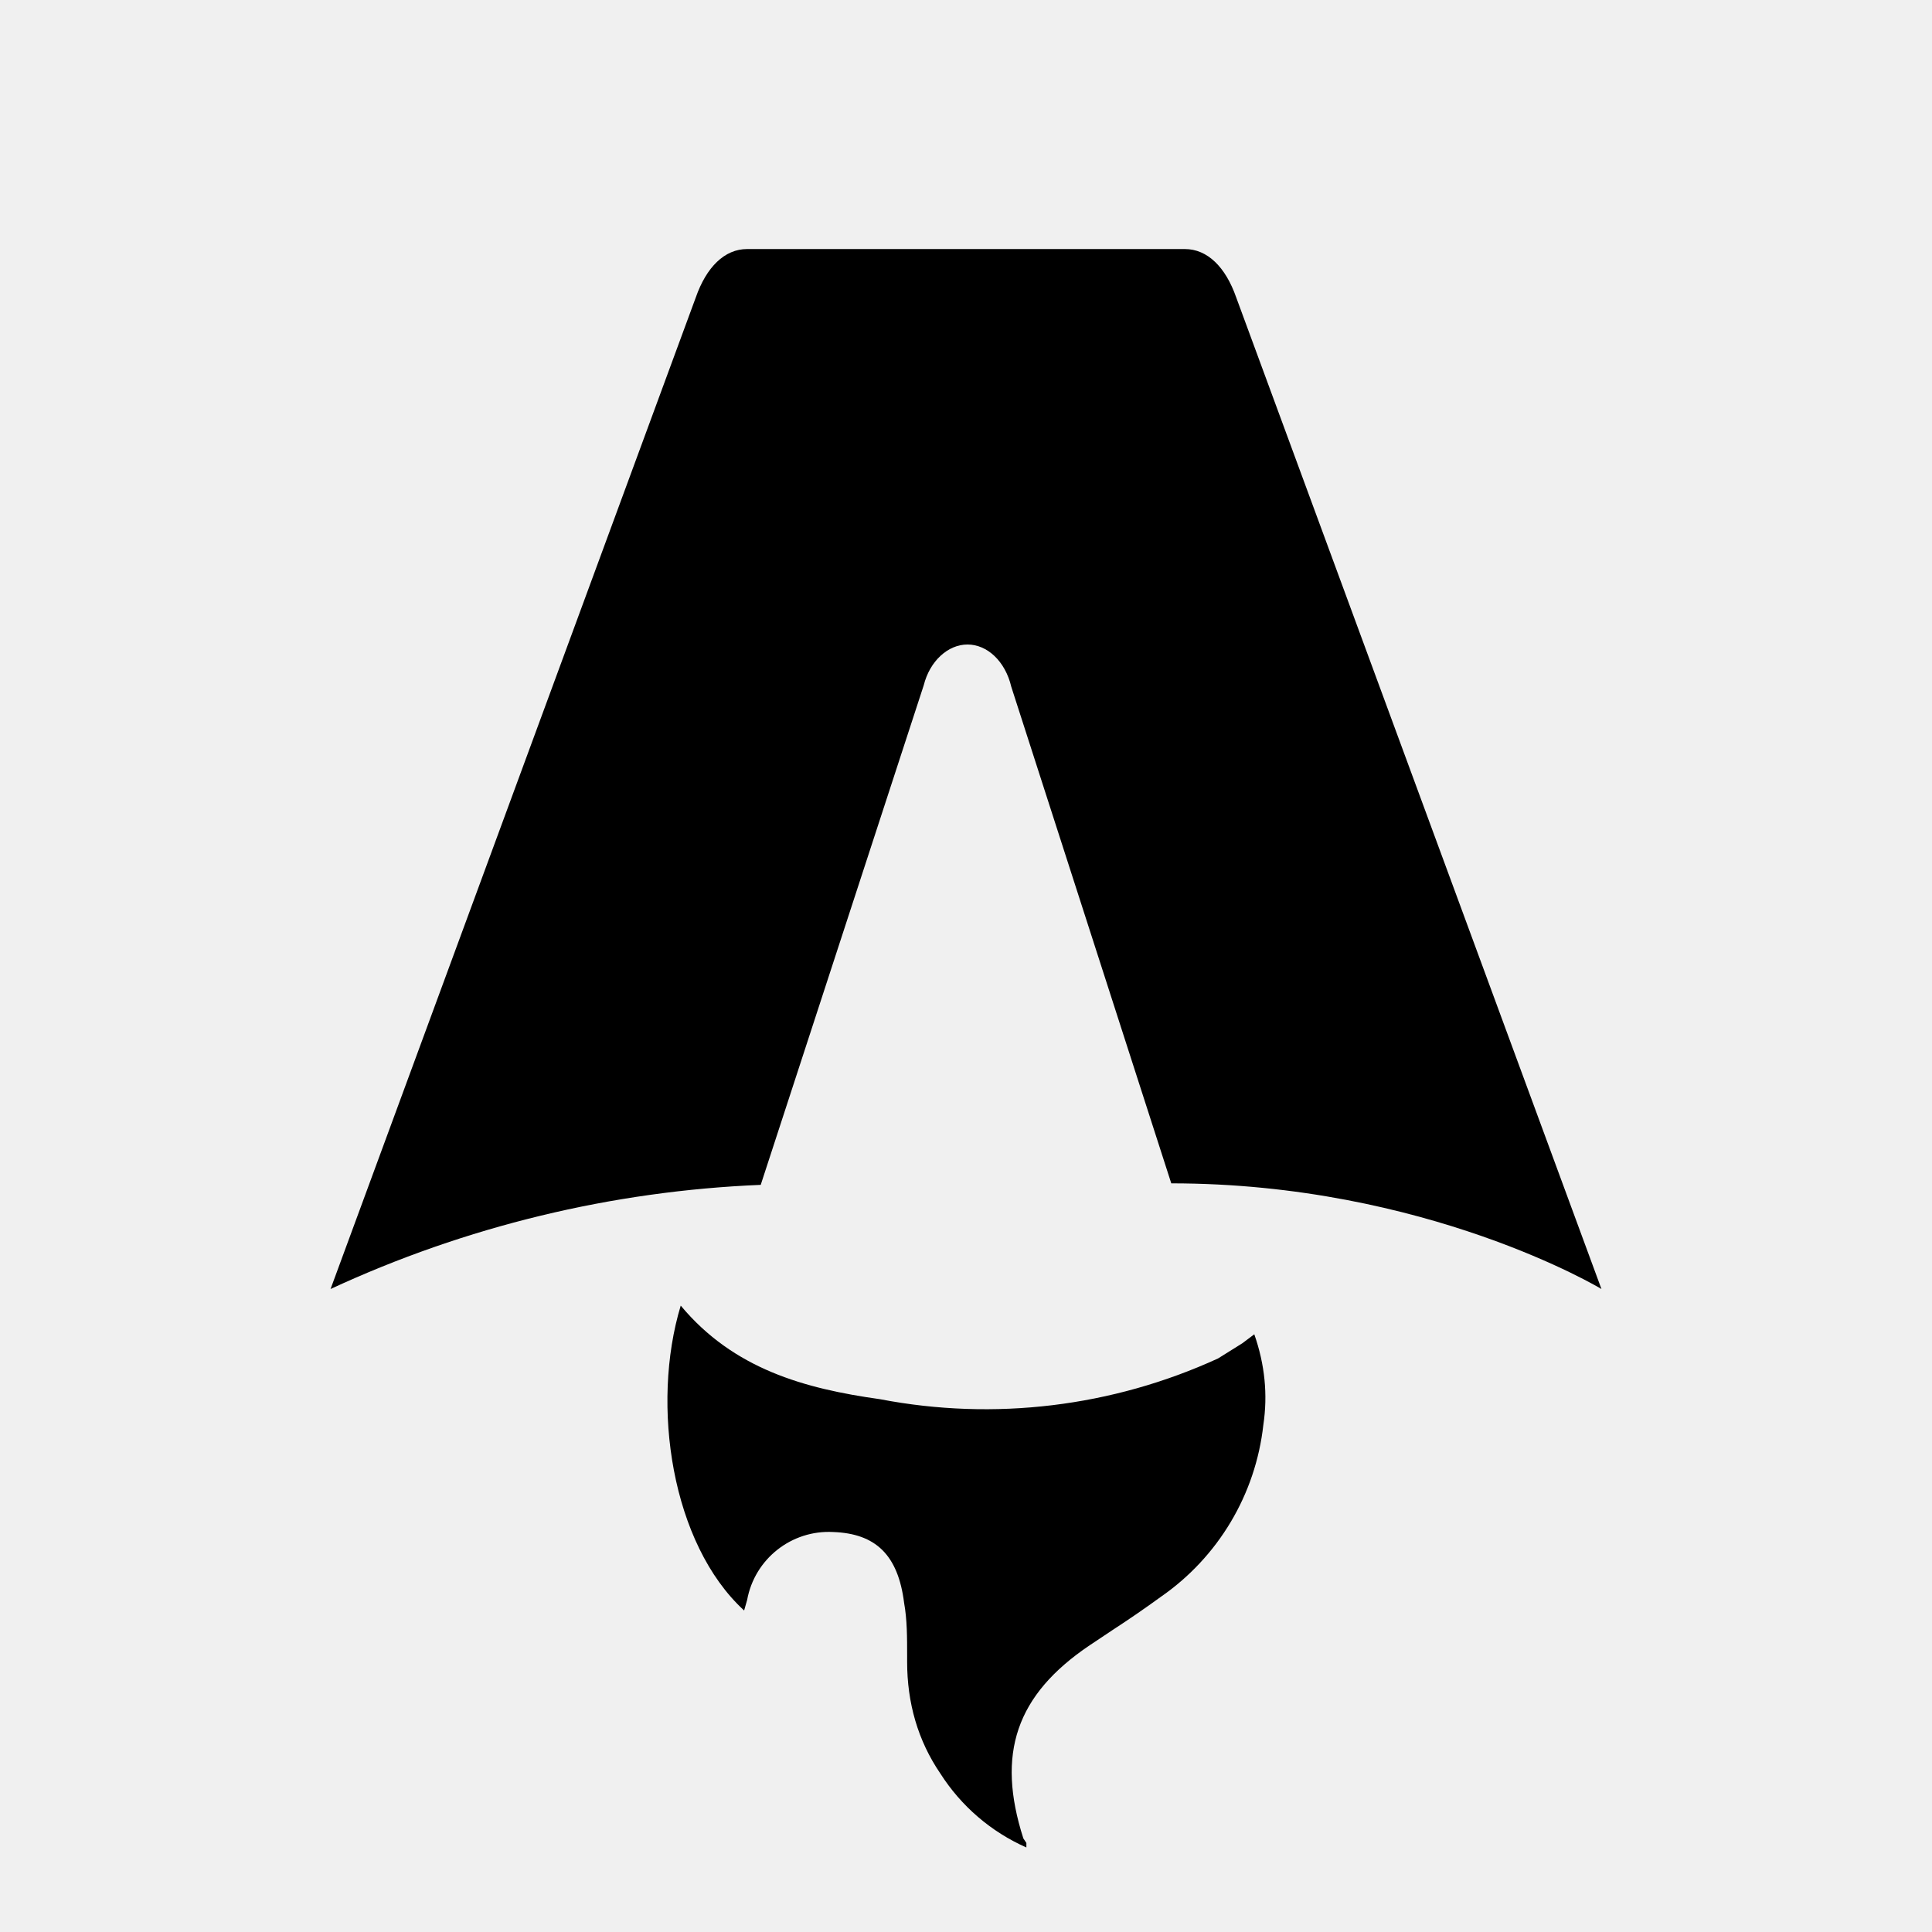
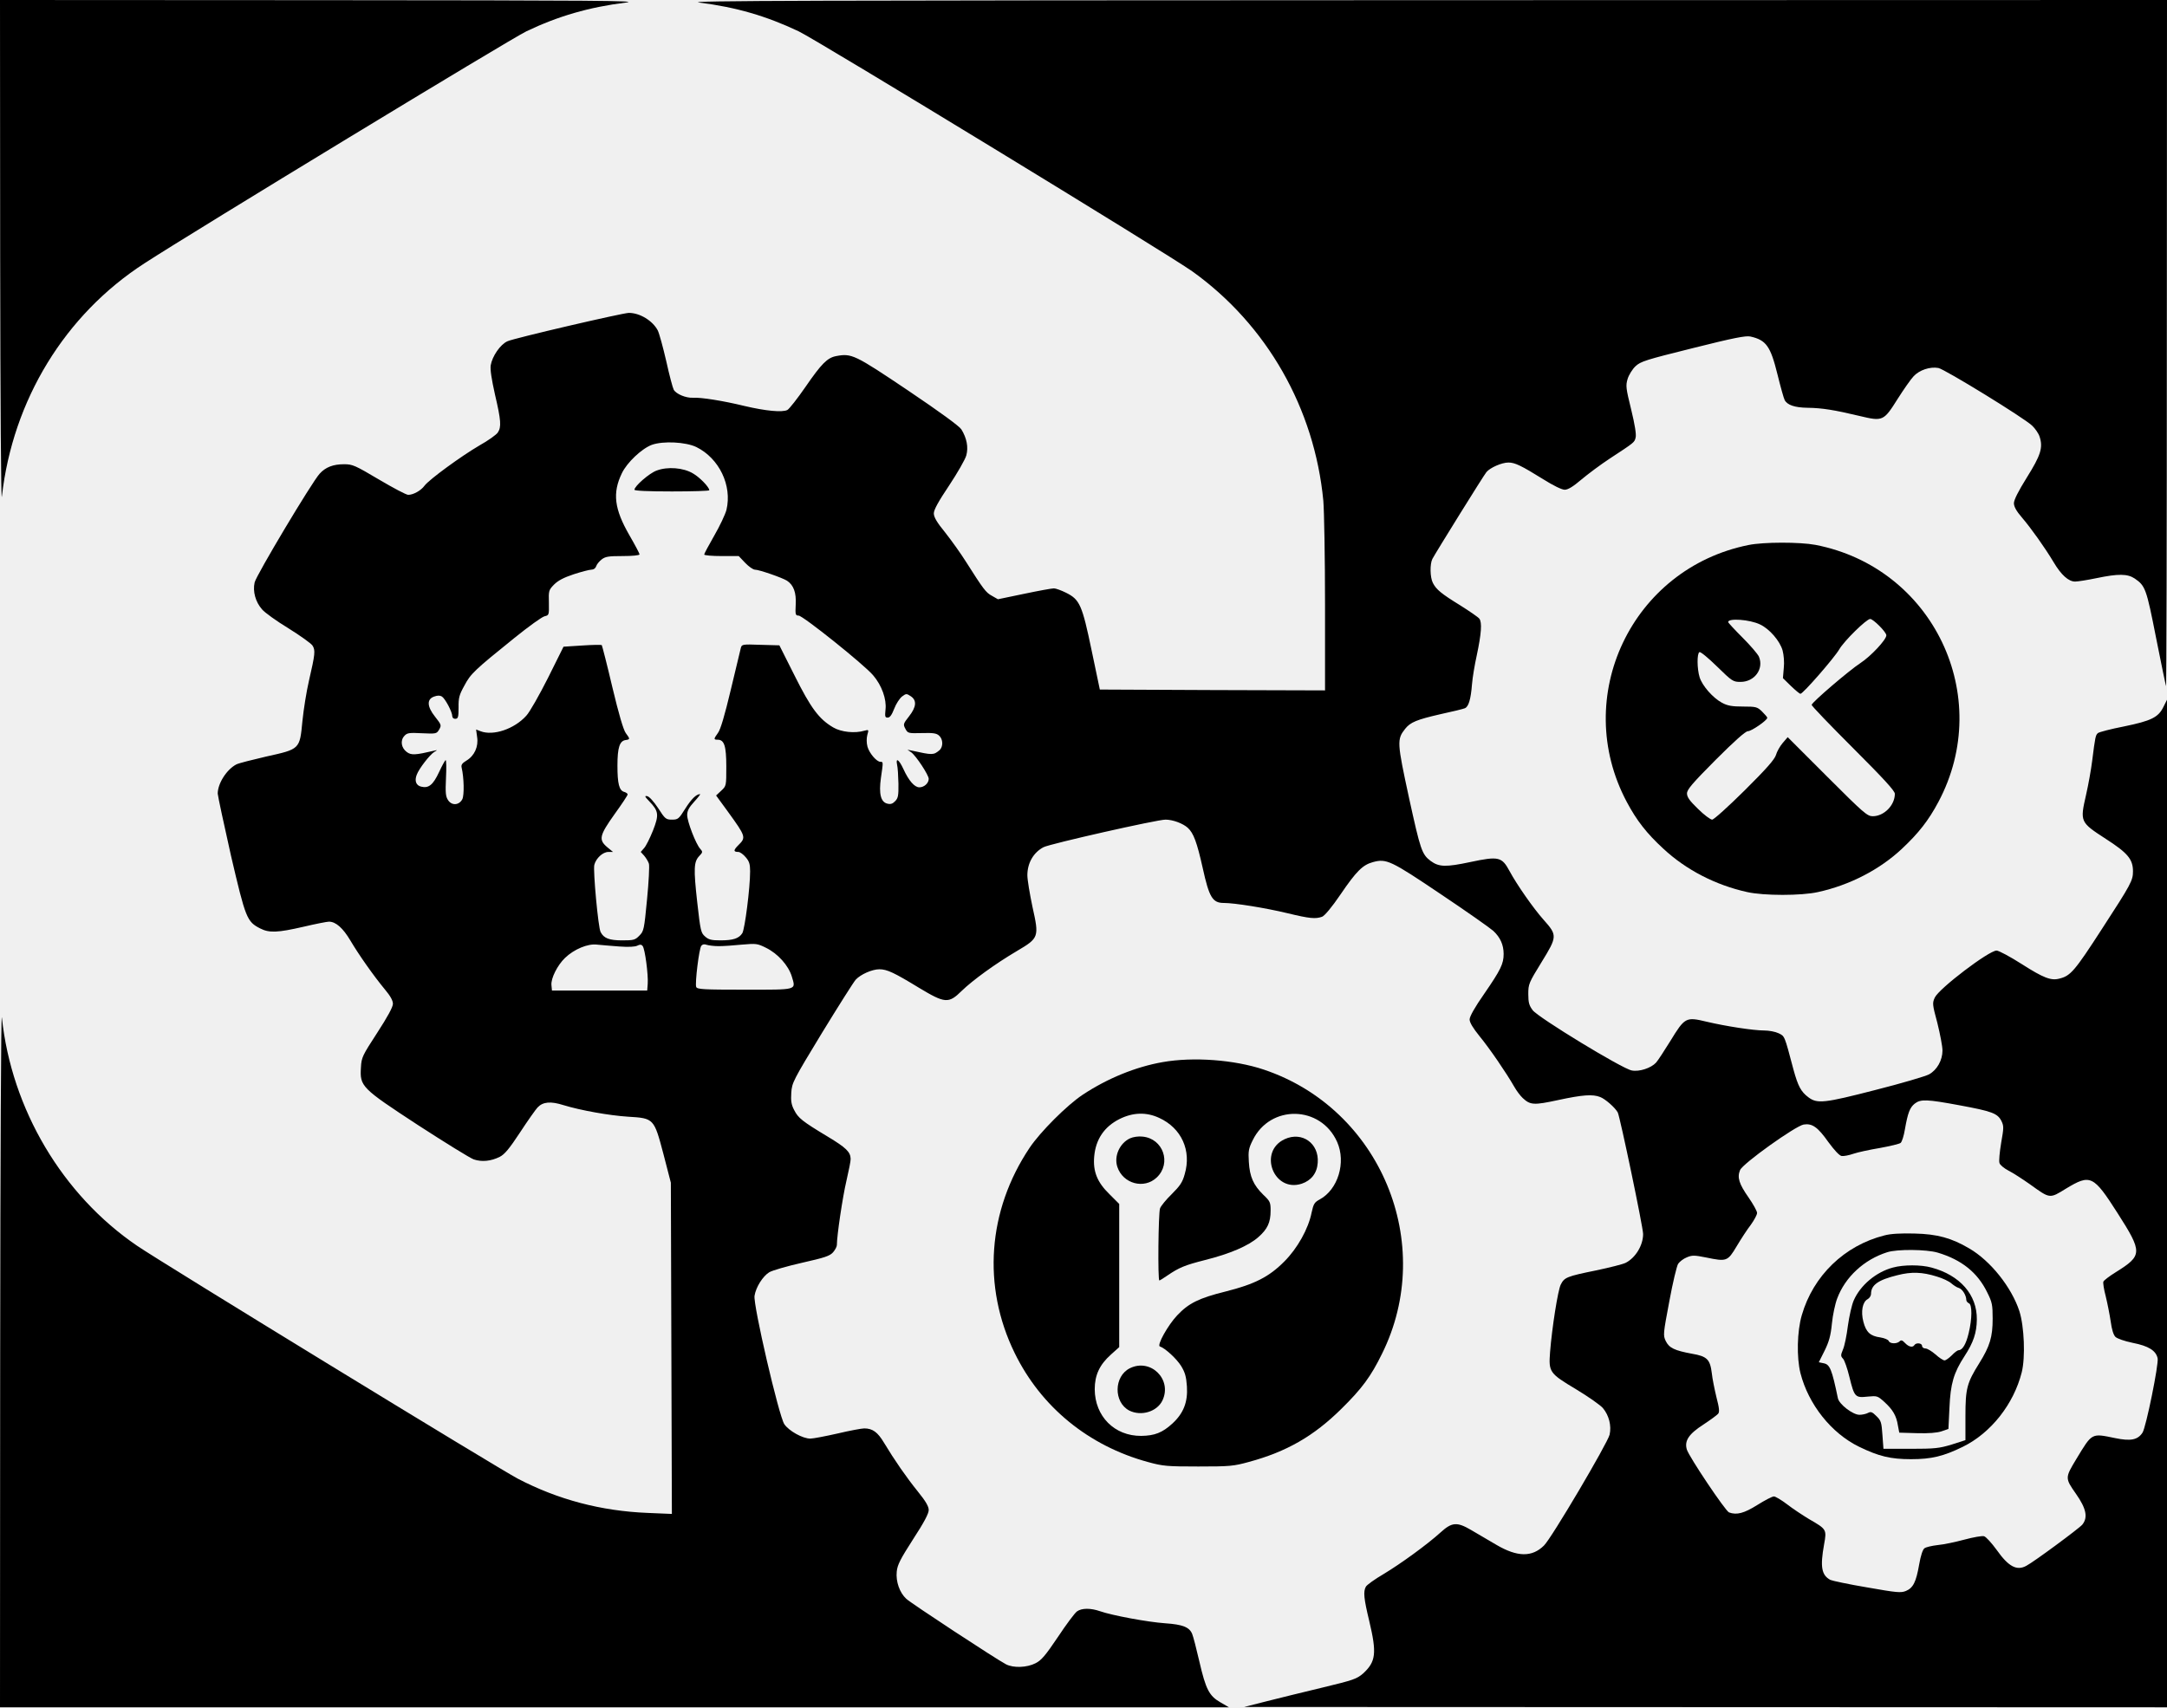
- <svg xmlns="http://www.w3.org/2000/svg" fill="none" viewBox="0 0 128 128">
-   <path d="M50.4 78.5a75.1 75.1 0 0 0-28.5 6.9l24.2-65.7c.7-2 1.9-3.2 3.4-3.2h29c1.5 0 2.7 1.2 3.4 3.2l24.2 65.7s-11.6-7-28.5-7L67 45.5c-.4-1.7-1.6-2.8-2.9-2.8-1.3 0-2.5 1.1-2.9 2.7L50.4 78.5Zm-1.1 28.2Zm-4.2-20.2c-2 6.6-.6 15.8 4.2 20.2a17.5 17.5 0 0 1 .2-.7 5.5 5.5 0 0 1 5.7-4.5c2.8.1 4.3 1.5 4.7 4.7.2 1.1.2 2.3.2 3.5v.4c0 2.7.7 5.2 2.2 7.4a13 13 0 0 0 5.7 4.9v-.3l-.2-.3c-1.8-5.6-.5-9.5 4.4-12.8l1.5-1a73 73 0 0 0 3.2-2.2 16 16 0 0 0 6.8-11.4c.3-2 .1-4-.6-6l-.8.6-1.6 1a37 37 0 0 1-22.4 2.7c-5-.7-9.7-2-13.2-6.2Z" />
-   <style>
-         path { fill: #000; }
-         @media (prefers-color-scheme: dark) {
-             path { fill: #FFF; }
-         }
-     </style>
+ <svg xmlns="http://www.w3.org/2000/svg" version="1.0" width="1274pt" height="1004pt" viewBox="0 0 1274 1004" preserveAspectRatio="xMidYMid meet">
+   <g transform="translate(0,1004) scale(0.1,-0.1)" fill="#000000" stroke="none">
+     <path d="M1 8543 c1 -873 5 -1467 10 -1423 64 567 370 1069 839 1372 288 187 2154 1321 2245 1364 186 89 368 142 585 169 89 11 -184 13 -1787 14 l-1893 1 1 -1497z" />
+     <path d="M4110 10025 c217 -27 395 -79 585 -169 111 -53 2177 -1313 2315 -1412 438 -314 718 -805 770 -1349 5 -60 10 -336 10 -613 l0 -502 -662 2 -662 3 -48 229 c-56 269 -70 300 -150 340 -28 14 -61 26 -72 26 -12 0 -90 -14 -175 -32 l-154 -32 -35 20 c-36 19 -51 40 -152 199 -30 48 -85 125 -122 172 -50 61 -68 92 -68 114 0 21 27 70 90 164 49 74 95 154 101 177 13 48 3 101 -29 153 -12 19 -127 103 -314 229 -314 211 -331 219 -422 202 -52 -10 -86 -44 -181 -182 -47 -68 -95 -129 -106 -135 -30 -15 -127 -6 -254 24 -123 30 -254 51 -302 48 -41 -2 -98 22 -112 47 -6 11 -26 86 -44 168 -19 82 -41 163 -50 181 -30 57 -105 103 -170 103 -35 0 -680 -150 -714 -167 -42 -19 -89 -88 -98 -141 -4 -25 5 -82 25 -172 36 -153 38 -191 17 -223 -8 -13 -57 -48 -109 -77 -106 -62 -294 -199 -322 -236 -21 -29 -66 -54 -96 -54 -12 0 -89 41 -172 90 -140 83 -155 90 -205 90 -64 0 -109 -17 -144 -56 -45 -49 -372 -596 -382 -639 -12 -53 5 -115 44 -159 16 -19 86 -69 155 -111 69 -43 132 -88 141 -101 18 -28 16 -49 -21 -209 -14 -60 -31 -166 -38 -235 -16 -167 -14 -165 -213 -209 -82 -19 -161 -39 -175 -46 -58 -30 -110 -113 -110 -172 1 -15 36 -179 78 -365 86 -368 93 -388 172 -428 53 -27 102 -25 254 10 72 17 139 30 150 30 40 0 82 -37 126 -111 49 -83 136 -207 204 -289 31 -37 46 -64 46 -83 0 -19 -31 -76 -92 -170 -87 -134 -93 -145 -96 -204 -7 -112 2 -121 335 -339 159 -103 306 -194 328 -202 47 -16 101 -11 153 15 28 14 56 47 119 143 45 69 92 135 103 147 32 34 77 38 153 14 101 -31 270 -61 380 -68 151 -9 152 -10 207 -218 l44 -170 3 -974 3 -974 -142 6 c-274 11 -527 78 -763 201 -110 57 -2096 1272 -2239 1370 -439 299 -738 803 -795 1342 -5 45 -9 -824 -10 -1988 l-1 -2068 3613 0 3612 0 -50 29 c-66 38 -86 76 -124 241 -17 74 -36 147 -42 161 -16 40 -55 56 -159 63 -101 7 -312 46 -383 71 -55 19 -107 19 -135 -1 -13 -9 -63 -76 -112 -150 -74 -110 -98 -138 -132 -155 -51 -26 -130 -29 -174 -6 -56 29 -559 359 -586 385 -39 36 -62 101 -56 160 4 40 21 73 96 190 64 98 92 151 92 172 0 21 -17 51 -64 109 -67 83 -137 184 -199 287 -37 62 -67 84 -116 84 -15 0 -85 -13 -157 -30 -71 -16 -143 -30 -160 -30 -45 0 -126 45 -153 85 -32 48 -184 702 -175 755 8 51 49 115 86 138 18 11 105 36 193 56 133 30 164 40 183 62 12 14 22 33 22 42 0 56 34 284 56 377 14 61 26 119 25 130 -1 41 -27 66 -135 131 -151 91 -173 109 -197 156 -17 32 -20 55 -17 102 4 59 10 71 180 351 98 160 187 301 199 314 29 31 96 61 139 61 45 0 87 -20 233 -109 153 -92 174 -94 251 -18 65 63 197 159 324 234 130 77 132 81 92 260 -16 76 -30 159 -30 186 0 72 36 134 95 165 39 20 667 162 717 162 43 0 102 -22 131 -48 34 -31 54 -85 88 -237 38 -173 58 -205 124 -205 63 0 244 -29 373 -60 132 -32 166 -35 205 -21 15 6 57 56 108 131 93 137 131 174 190 190 80 22 105 10 399 -188 151 -101 290 -199 309 -216 41 -38 61 -82 61 -136 0 -58 -17 -93 -114 -234 -56 -80 -86 -134 -86 -151 0 -18 20 -51 58 -98 60 -73 157 -215 204 -297 14 -25 37 -55 50 -67 45 -42 65 -43 209 -12 144 31 202 35 246 18 30 -11 88 -62 104 -91 13 -25 149 -675 149 -715 0 -66 -44 -139 -102 -169 -15 -8 -94 -28 -175 -45 -172 -35 -186 -41 -207 -83 -17 -32 -52 -257 -63 -397 -9 -118 -4 -125 153 -219 73 -44 144 -94 158 -111 35 -42 51 -103 39 -156 -12 -50 -342 -610 -386 -652 -70 -69 -156 -68 -279 4 -46 27 -113 66 -150 88 -82 48 -112 46 -178 -14 -78 -71 -235 -185 -335 -245 -53 -31 -100 -65 -105 -75 -16 -29 -12 -69 20 -202 45 -189 39 -239 -36 -308 -37 -32 -56 -39 -239 -83 -110 -26 -258 -63 -330 -81 l-130 -33 2713 -1 2712 -1 0 2963 0 2962 -21 -42 c-30 -62 -72 -82 -232 -115 -77 -15 -146 -33 -153 -39 -14 -12 -16 -21 -34 -164 -6 -49 -22 -139 -36 -200 -36 -158 -35 -160 116 -258 129 -83 160 -120 160 -191 0 -54 -11 -75 -182 -338 -161 -249 -185 -277 -251 -293 -49 -13 -93 4 -220 85 -69 44 -136 80 -149 80 -45 0 -337 -222 -363 -276 -15 -33 -15 -39 15 -150 16 -65 30 -137 30 -162 0 -57 -32 -114 -79 -140 -20 -11 -162 -53 -316 -92 -299 -77 -341 -82 -393 -43 -44 33 -61 65 -88 163 -54 204 -51 196 -88 214 -19 9 -56 16 -83 16 -65 0 -227 25 -341 52 -121 29 -127 25 -212 -114 -36 -58 -73 -115 -84 -127 -29 -32 -99 -55 -143 -46 -56 10 -548 310 -582 354 -21 28 -26 45 -26 95 0 59 3 66 78 188 93 151 93 158 12 249 -59 66 -157 206 -200 286 -45 84 -64 89 -229 54 -146 -31 -186 -30 -235 6 -52 39 -60 65 -127 370 -71 328 -72 345 -23 407 31 39 68 54 207 86 70 15 135 31 144 35 22 9 35 52 42 141 3 39 16 116 28 170 27 127 32 194 15 216 -7 9 -58 44 -112 78 -112 69 -141 93 -161 132 -17 33 -18 111 -3 141 22 41 302 492 318 511 22 26 90 56 129 56 38 0 74 -17 206 -99 57 -36 108 -61 125 -61 19 0 49 18 97 59 38 32 114 89 169 125 145 95 144 94 151 123 5 17 -5 78 -26 164 -31 126 -33 141 -21 181 7 23 28 57 46 74 31 29 61 38 338 107 239 60 311 74 338 68 93 -21 118 -57 159 -223 18 -73 37 -141 42 -150 15 -30 60 -45 135 -46 85 -1 158 -13 305 -48 138 -33 142 -31 225 101 35 55 76 114 93 132 34 37 97 58 146 49 37 -7 503 -293 551 -339 18 -17 38 -46 44 -65 21 -64 7 -109 -75 -240 -50 -80 -76 -132 -76 -151 0 -20 14 -46 46 -83 54 -63 136 -178 188 -265 44 -74 87 -113 126 -113 15 0 72 9 125 20 129 27 183 26 225 -2 63 -43 69 -60 126 -350 30 -150 56 -277 58 -283 3 -5 5 900 5 2013 l1 2022 -4367 -1 c-3636 -1 -4350 -3 -4263 -14z m-16 -2614 c134 -66 211 -226 177 -369 -7 -27 -39 -95 -72 -152 -32 -56 -59 -106 -59 -111 0 -5 46 -9 102 -9 l101 0 38 -40 c21 -22 47 -40 57 -40 25 0 160 -47 189 -65 39 -26 55 -70 51 -141 -3 -59 -1 -64 17 -64 25 0 386 -289 438 -351 51 -59 80 -141 73 -201 -4 -42 -3 -48 13 -48 13 0 24 16 38 52 11 29 32 61 46 72 24 18 27 18 51 2 37 -24 34 -63 -10 -119 -34 -43 -35 -47 -21 -73 14 -26 16 -27 97 -25 66 2 86 -1 101 -15 24 -21 25 -66 2 -86 -35 -29 -40 -29 -163 -2 l-25 5 22 -15 c29 -21 103 -134 103 -156 0 -26 -27 -50 -55 -50 -28 0 -62 38 -94 108 -26 56 -46 69 -37 25 4 -16 7 -65 8 -111 1 -72 -2 -86 -20 -104 -14 -15 -27 -19 -45 -14 -39 9 -51 58 -38 151 14 96 14 95 -3 95 -22 0 -65 50 -76 89 -6 23 -6 49 -1 69 9 31 9 32 -17 25 -57 -17 -137 -8 -183 19 -84 49 -132 114 -227 304 l-90 179 -110 3 c-110 4 -111 3 -117 -20 -3 -12 -30 -123 -59 -246 -35 -147 -60 -233 -75 -252 -26 -36 -26 -40 -2 -40 39 0 51 -36 51 -158 0 -114 0 -114 -30 -142 l-30 -28 70 -96 c105 -145 107 -151 61 -196 -30 -30 -30 -40 0 -40 9 0 29 -14 43 -31 21 -24 26 -41 26 -83 0 -98 -31 -340 -46 -364 -20 -31 -54 -42 -129 -42 -52 0 -69 4 -90 23 -24 21 -27 32 -46 202 -22 198 -20 237 12 271 21 22 21 25 6 42 -26 28 -77 161 -77 199 0 25 10 44 41 78 23 25 38 45 35 45 -22 0 -51 -28 -87 -85 -38 -61 -43 -65 -78 -65 -36 0 -41 4 -82 68 -26 39 -52 68 -64 70 -17 3 -15 -2 12 -30 56 -58 58 -80 22 -172 -18 -45 -41 -91 -52 -103 l-20 -23 20 -22 c11 -13 24 -34 28 -47 4 -13 -1 -108 -11 -210 -17 -178 -19 -187 -45 -213 -25 -26 -34 -28 -101 -28 -76 0 -108 12 -127 49 -14 25 -45 362 -37 395 10 39 50 76 83 76 l27 0 -34 28 c-52 44 -46 69 43 194 42 58 77 111 77 116 0 5 -9 12 -20 15 -30 8 -40 48 -40 155 0 106 13 145 48 150 27 4 27 6 1 41 -14 19 -41 111 -79 270 -31 133 -60 244 -62 247 -3 3 -55 2 -115 -2 l-110 -7 -91 -183 c-51 -101 -108 -202 -128 -223 -70 -78 -194 -120 -269 -91 l-26 10 6 -44 c9 -57 -16 -111 -63 -139 -25 -15 -32 -25 -28 -41 14 -59 16 -162 4 -186 -19 -36 -62 -39 -84 -5 -14 21 -16 43 -12 130 3 58 2 105 -2 105 -3 0 -21 -32 -39 -71 -35 -75 -61 -96 -105 -85 -30 7 -40 34 -26 70 14 37 77 118 103 134 20 12 20 12 2 8 -115 -27 -137 -28 -164 -8 -32 24 -39 67 -14 94 16 18 27 20 104 16 84 -4 86 -3 101 22 14 25 13 28 -24 75 -48 60 -50 104 -5 119 19 7 34 7 45 0 19 -12 61 -90 61 -116 1 -10 8 -16 19 -15 15 1 18 10 18 66 -1 57 4 75 34 129 37 70 58 90 295 281 83 67 162 124 177 127 26 6 26 8 25 79 -2 71 -1 75 30 107 24 24 56 41 116 61 46 15 93 27 104 27 13 0 24 8 28 20 3 11 18 29 32 40 22 17 40 20 124 20 56 0 99 4 99 10 0 5 -27 56 -60 113 -89 155 -100 248 -44 364 30 63 117 145 176 167 67 24 200 17 262 -13z m-453 -2937 c55 -4 93 -2 106 5 16 8 24 7 31 -2 14 -16 34 -171 30 -223 l-3 -39 -280 0 -280 0 -3 32 c-4 39 35 117 80 160 53 51 134 85 188 78 25 -2 84 -8 131 -11z m584 2 c28 0 89 4 137 9 83 7 90 7 142 -19 69 -34 131 -103 151 -168 24 -82 39 -78 -276 -78 -245 0 -280 2 -286 16 -8 22 17 226 30 242 7 9 18 11 31 6 12 -4 44 -8 71 -8z m7296 -936 c189 -35 222 -47 245 -91 15 -31 15 -39 -1 -130 -9 -54 -14 -107 -10 -118 3 -12 28 -32 53 -45 26 -13 83 -50 127 -81 118 -85 114 -85 211 -25 144 87 161 79 304 -145 147 -230 146 -248 -9 -345 -39 -24 -73 -50 -75 -57 -3 -7 3 -46 14 -87 10 -41 23 -107 29 -147 6 -46 16 -79 28 -91 11 -10 53 -25 102 -35 92 -18 136 -45 146 -91 7 -34 -68 -405 -89 -437 -28 -43 -70 -51 -161 -32 -141 29 -134 32 -228 -123 -67 -111 -67 -112 -2 -205 61 -87 71 -139 37 -181 -17 -21 -286 -220 -329 -242 -56 -31 -105 -5 -174 93 -30 41 -63 78 -75 81 -12 3 -63 -6 -115 -20 -52 -14 -122 -29 -157 -32 -34 -4 -69 -12 -78 -19 -10 -7 -22 -43 -31 -95 -18 -103 -35 -138 -78 -156 -30 -12 -52 -10 -228 21 -108 18 -205 39 -216 44 -52 28 -61 76 -37 209 16 88 15 89 -89 149 -38 23 -97 62 -129 87 -33 25 -68 46 -77 46 -10 0 -54 -23 -97 -50 -78 -49 -122 -61 -167 -44 -21 8 -235 327 -248 370 -15 51 11 91 98 147 41 27 79 55 86 63 9 11 7 33 -10 98 -11 46 -24 109 -27 140 -10 82 -28 100 -116 115 -103 19 -135 34 -155 75 -16 34 -15 42 21 233 20 109 44 209 52 221 9 13 31 30 51 38 31 13 44 13 114 -1 120 -25 126 -23 179 66 25 42 62 99 83 126 20 28 37 59 37 70 0 11 -23 52 -50 91 -56 80 -68 118 -50 161 15 38 326 260 374 268 50 8 83 -15 145 -103 36 -49 65 -80 78 -82 12 -2 43 4 69 13 26 9 96 24 156 34 60 11 115 24 122 30 8 7 19 42 25 79 17 97 29 129 58 152 35 27 70 26 264 -10z" />
+     <path d="M3861 7273 c-43 -15 -131 -92 -131 -113 0 -6 76 -10 220 -10 121 0 220 3 220 7 0 18 -56 76 -96 99 -57 34 -149 41 -213 17z" />
+     <path d="M11079 2775 c-235 -59 -419 -237 -486 -469 -28 -95 -31 -249 -8 -341 47 -184 182 -354 345 -433 115 -56 185 -73 305 -73 120 0 191 17 305 73 165 81 299 251 346 438 22 88 15 269 -14 360 -46 140 -169 295 -294 368 -105 62 -189 85 -323 88 -80 2 -139 -1 -176 -11z m312 -101 c141 -42 235 -117 292 -234 29 -58 32 -73 32 -155 0 -107 -16 -161 -79 -262 -72 -115 -81 -148 -81 -310 l0 -142 -81 -26 c-73 -22 -99 -25 -242 -25 l-159 0 -6 81 c-5 74 -8 85 -35 111 -25 25 -33 28 -50 19 -11 -6 -34 -11 -50 -11 -39 0 -120 62 -127 98 -35 169 -47 198 -83 205 l-29 6 34 68 c26 53 36 88 43 160 5 50 19 116 31 147 47 126 158 229 294 272 59 19 230 17 296 -2z" />
+     <path d="M11129 2586 c-99 -26 -192 -104 -231 -194 -11 -25 -26 -91 -34 -148 -7 -57 -20 -120 -29 -140 -14 -34 -14 -39 1 -55 8 -9 25 -57 37 -107 29 -118 34 -123 107 -115 56 5 58 5 99 -32 49 -45 70 -80 79 -138 l8 -42 104 -3 c70 -2 118 2 145 11 l40 14 6 124 c6 142 25 206 88 303 53 81 72 138 73 216 2 146 -99 261 -267 306 -61 17 -165 17 -226 0z m258 -53 c34 -10 72 -28 85 -40 13 -11 32 -24 44 -27 21 -6 44 -44 44 -70 0 -8 7 -16 15 -20 20 -7 20 -90 -1 -176 -15 -63 -36 -100 -59 -100 -6 0 -24 -13 -40 -30 -16 -16 -35 -30 -43 -30 -8 0 -32 16 -53 35 -22 19 -48 35 -59 35 -11 0 -20 7 -20 15 0 17 -35 21 -45 5 -10 -16 -33 -11 -55 12 -16 17 -23 19 -32 10 -16 -16 -57 -15 -64 2 -3 8 -25 17 -49 21 -60 8 -84 31 -100 92 -16 61 -5 117 25 133 11 6 20 20 20 31 0 52 41 82 155 110 82 21 146 19 232 -8z" />
+     <path d="M10280 6835 c-687 -138 -1045 -893 -716 -1511 58 -109 117 -185 215 -275 133 -124 307 -214 493 -255 98 -22 318 -22 416 0 187 41 363 132 494 255 98 92 156 166 214 275 331 622 -32 1379 -724 1512 -91 17 -304 17 -392 -1z m67 -467 c56 -26 117 -97 133 -153 7 -26 11 -70 7 -104 l-5 -59 47 -46 c26 -25 51 -46 56 -46 15 0 198 210 228 261 28 49 160 179 182 179 18 0 95 -77 95 -96 0 -26 -91 -123 -152 -163 -66 -43 -286 -231 -287 -246 -1 -6 109 -120 244 -255 181 -181 245 -251 245 -268 0 -68 -64 -132 -130 -132 -32 0 -53 18 -267 232 l-233 233 -30 -35 c-16 -19 -34 -51 -39 -70 -8 -26 -56 -81 -184 -208 -95 -94 -181 -172 -191 -172 -10 0 -48 28 -83 63 -50 48 -65 70 -65 91 0 23 31 59 168 197 112 112 176 169 190 169 21 0 114 64 114 79 0 4 -14 20 -31 37 -28 27 -35 29 -112 29 -65 0 -91 5 -123 22 -54 29 -117 101 -132 151 -15 49 -16 139 -1 147 6 4 52 -34 103 -84 90 -88 95 -91 139 -91 82 0 138 76 108 148 -7 16 -50 66 -96 112 -47 47 -85 88 -85 92 0 24 127 15 187 -14z" />
+     <path d="M6835 3794 c-159 -28 -325 -96 -470 -192 -92 -61 -249 -218 -312 -312 -247 -369 -279 -815 -88 -1206 155 -318 435 -547 785 -642 87 -24 112 -26 295 -26 186 0 207 2 298 27 221 60 380 151 543 312 121 119 174 191 239 324 321 648 -9 1441 -695 1671 -173 58 -415 76 -595 44z m-20 -328 c131 -60 191 -192 150 -331 -13 -48 -28 -69 -76 -117 -33 -32 -64 -70 -69 -84 -10 -26 -14 -424 -4 -424 3 0 24 13 47 29 69 47 103 61 221 91 148 37 256 84 313 134 55 48 73 87 73 157 0 49 -3 55 -43 93 -58 57 -80 106 -85 194 -4 63 -1 79 23 127 103 211 400 205 496 -10 54 -121 5 -281 -103 -339 -30 -16 -36 -26 -47 -77 -19 -96 -84 -211 -160 -287 -90 -91 -175 -134 -346 -177 -157 -39 -217 -69 -284 -140 -55 -58 -121 -177 -102 -183 31 -10 99 -73 125 -115 23 -38 30 -62 34 -120 6 -92 -20 -158 -85 -218 -59 -54 -104 -72 -184 -73 -157 -1 -272 115 -273 274 0 83 28 144 95 204 l49 44 0 421 0 421 -58 58 c-72 70 -97 134 -89 222 9 100 59 174 148 219 80 40 159 42 234 7z" />
+     <path d="M6644 3346 c-61 -28 -96 -105 -75 -168 33 -100 158 -133 232 -62 88 84 37 229 -84 240 -23 3 -56 -2 -73 -10z" />
+     <path d="M7553 3341 c-158 -73 -65 -316 100 -262 56 19 90 62 94 123 9 114 -92 186 -194 139z" />
+     <path d="M6643 1994 c-95 -47 -97 -200 -4 -249 70 -35 163 -7 195 59 59 124 -69 250 -191 190z" />
+   </g>
</svg>
